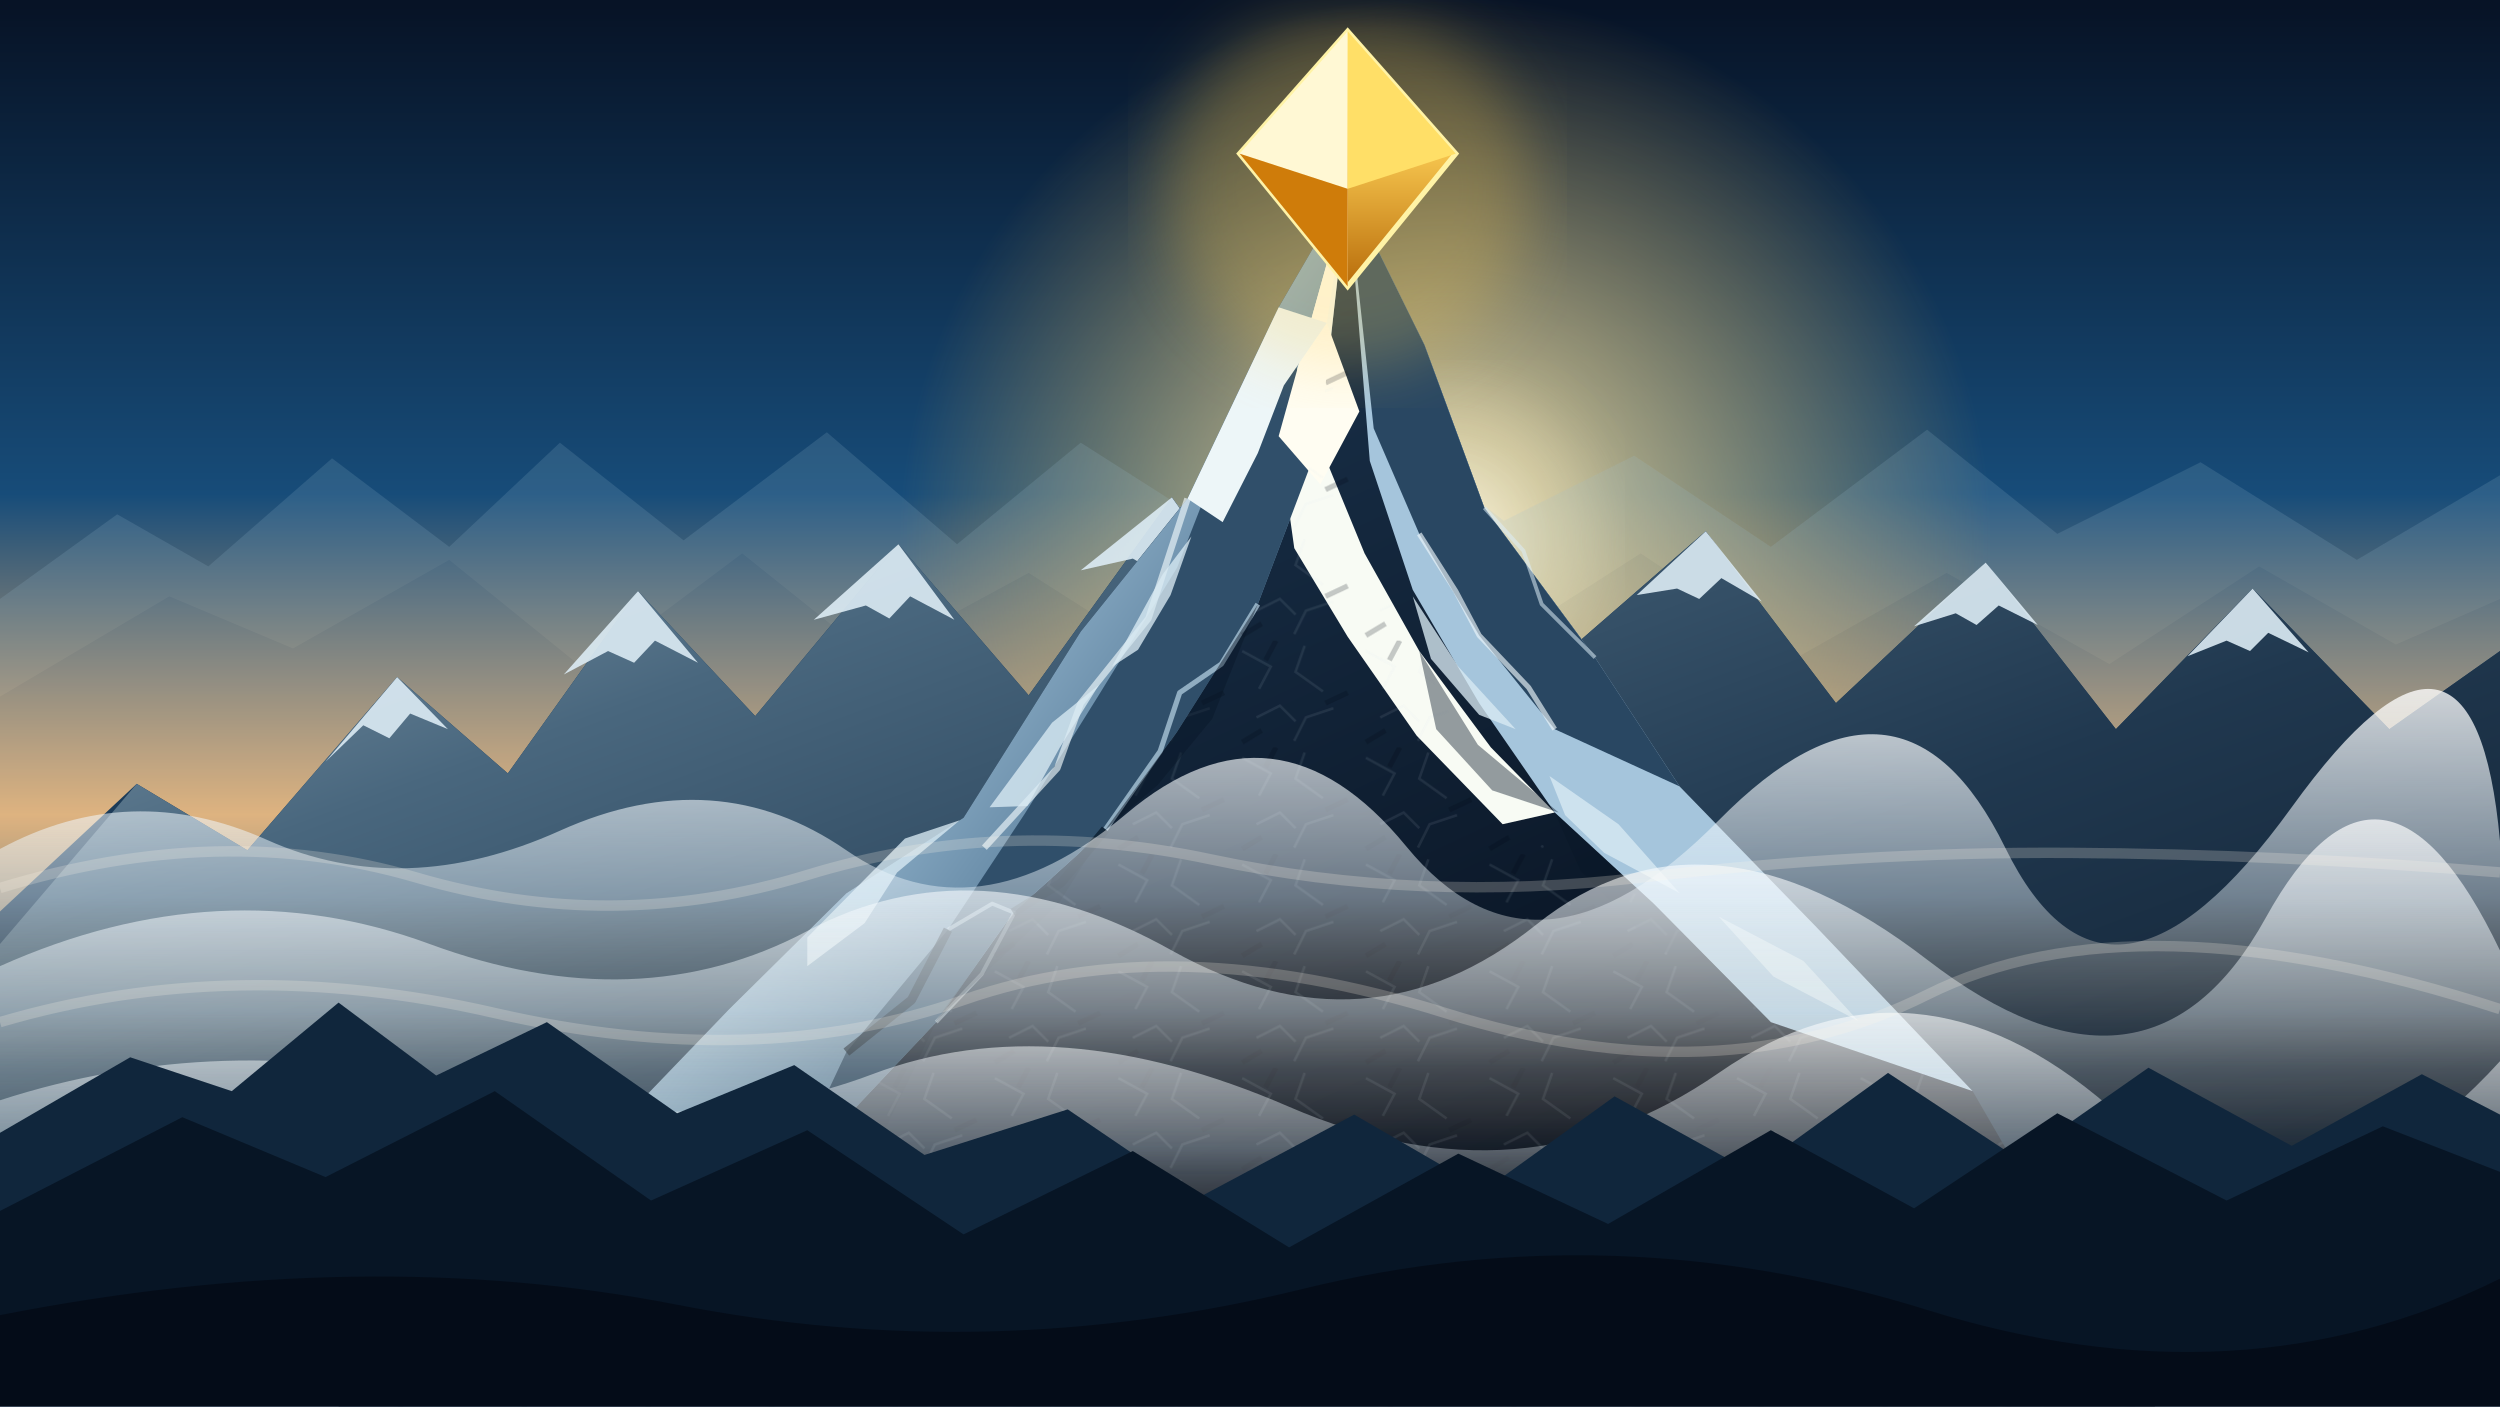
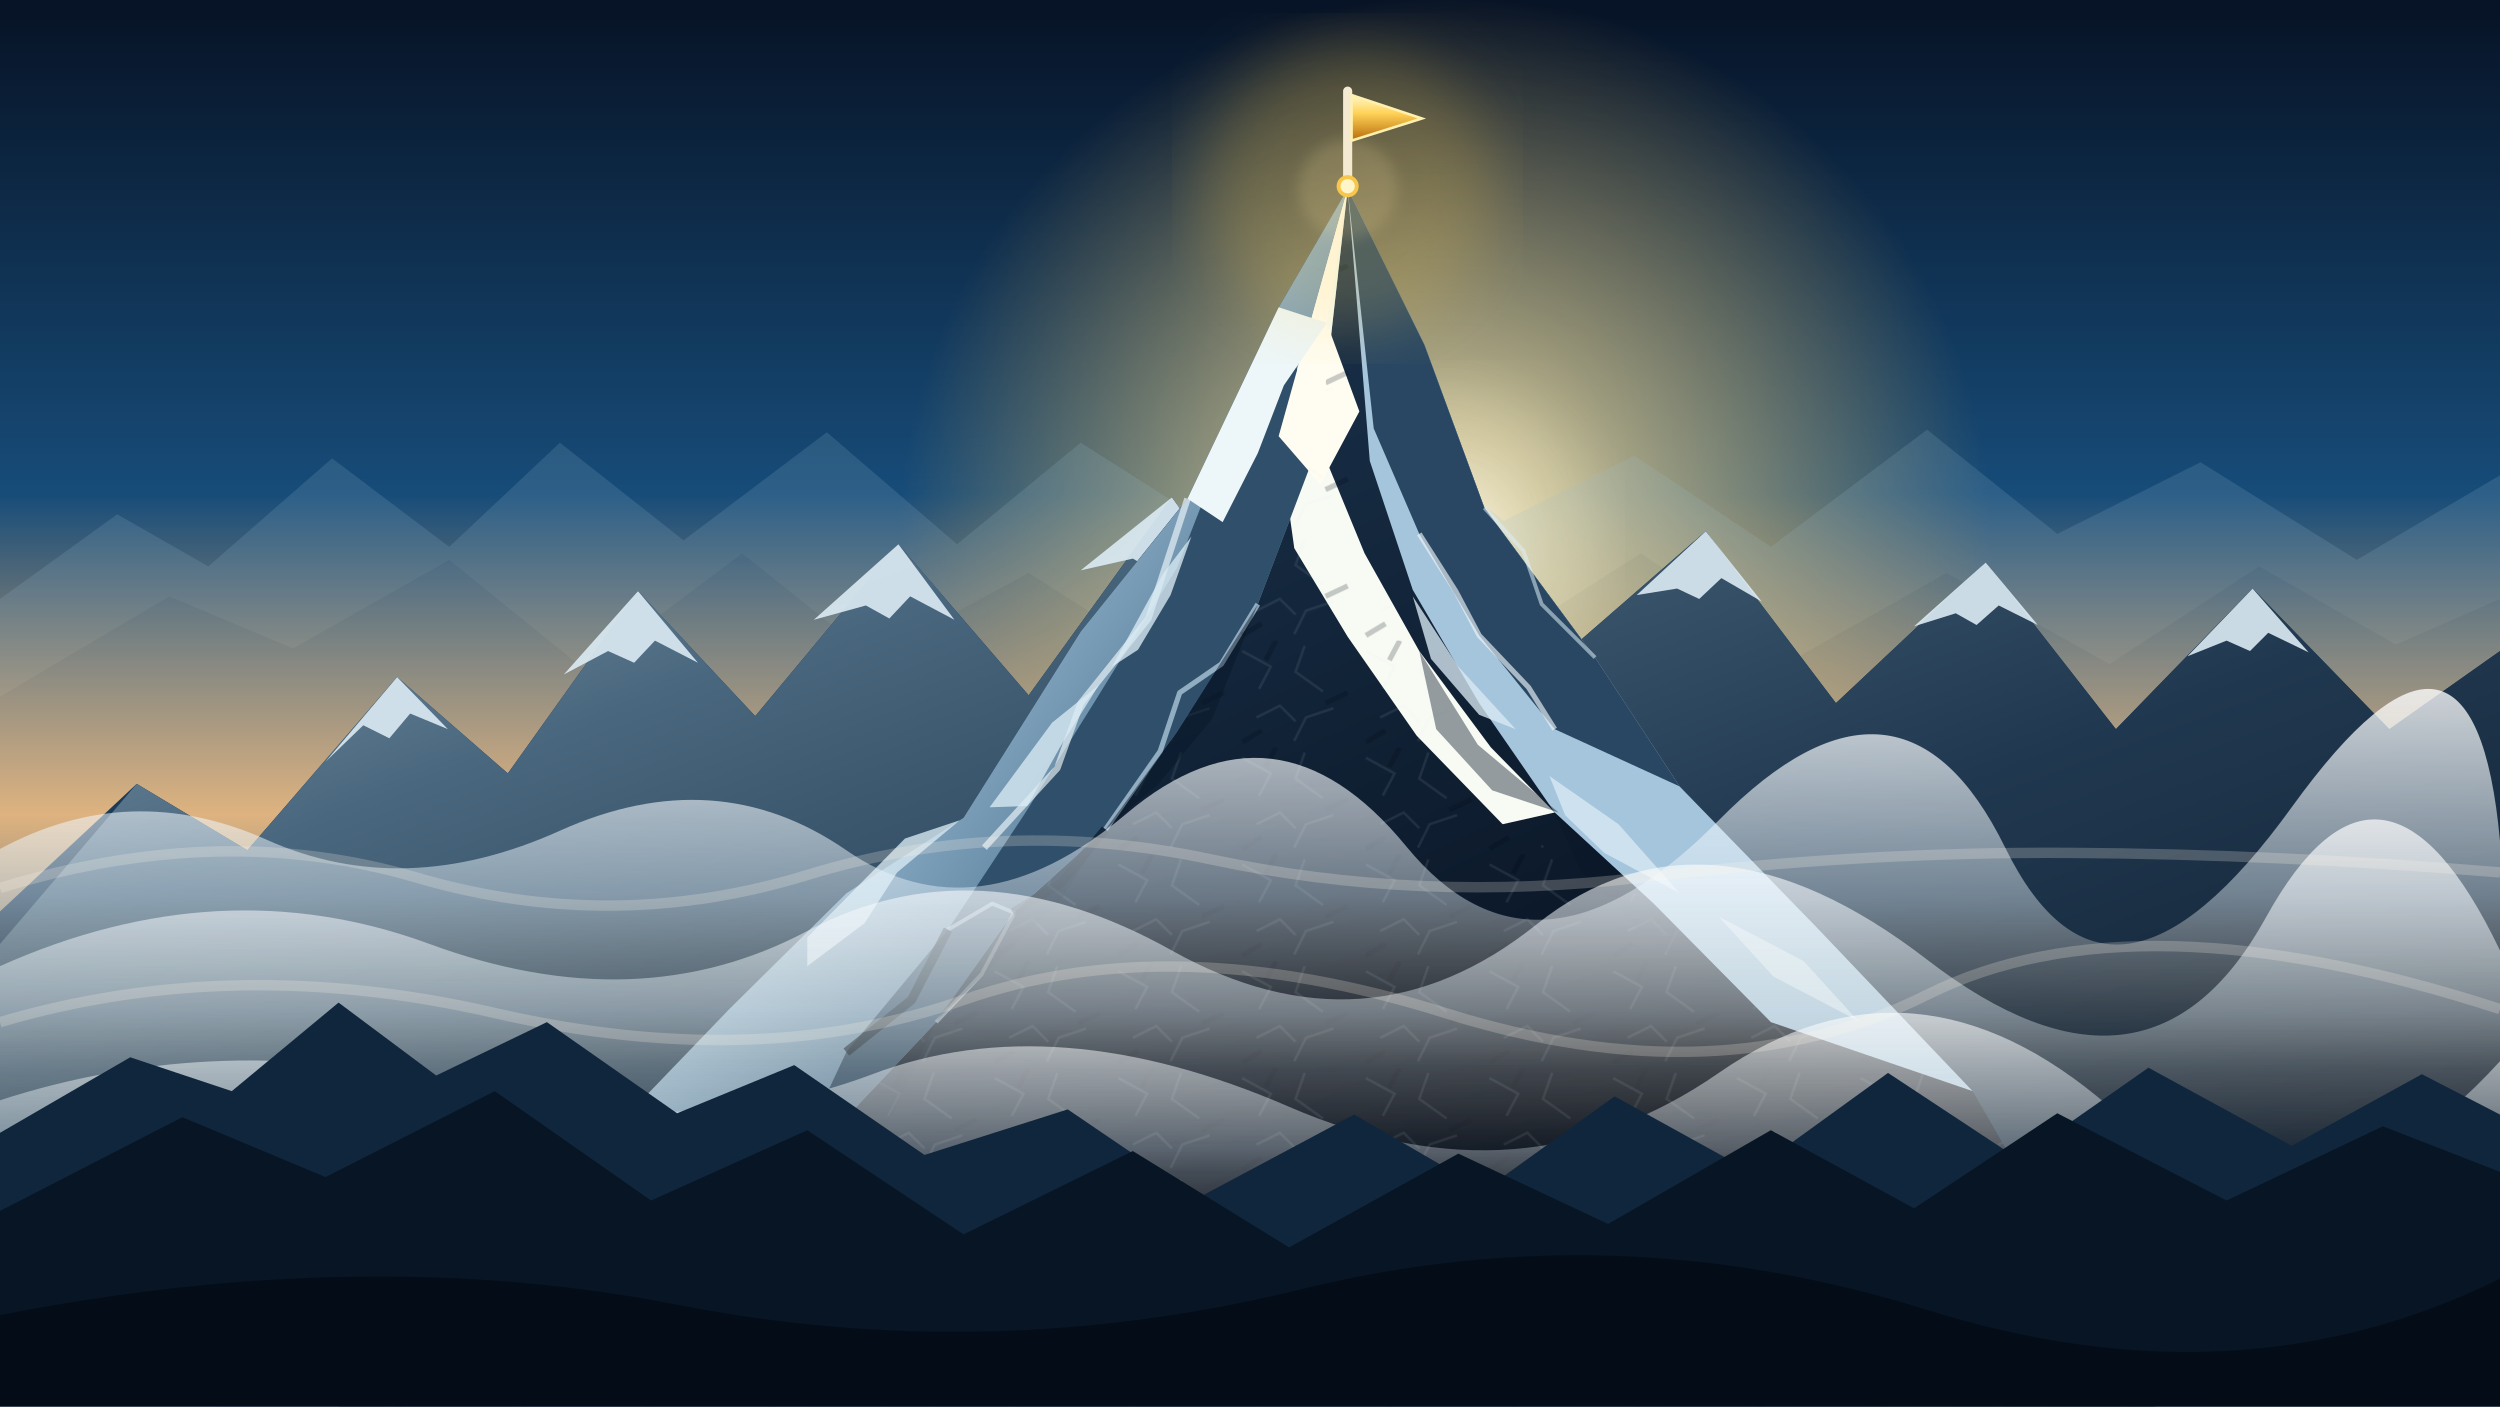
<svg xmlns="http://www.w3.org/2000/svg" width="1920" height="1080" viewBox="0 0 1920 1080">
  <defs>
    <linearGradient id="sky" x2="0" y2="1">
      <stop stop-color="#071326" />
      <stop offset=".35" stop-color="#174c79" />
      <stop offset=".58" stop-color="#f4b875" />
      <stop offset=".76" stop-color="#244b6a" />
      <stop offset="1" stop-color="#081323" />
    </linearGradient>
    <radialGradient id="sun">
      <stop stop-color="#fffce9" stop-opacity=".98" />
      <stop offset=".2" stop-color="#ffe4a0" stop-opacity=".75" />
      <stop offset="1" stop-color="#ffbd45" stop-opacity="0" />
    </radialGradient>
    <linearGradient id="ice" x1="0" y1="0" x2="1" y2="1">
      <stop stop-color="#f8fdff" />
      <stop offset=".22" stop-color="#d4e7f3" />
      <stop offset=".48" stop-color="#8caec7" />
      <stop offset=".75" stop-color="#3b607f" />
      <stop offset="1" stop-color="#172e49" />
    </linearGradient>
    <linearGradient id="litrock" x1="0" y1="0" x2="1" y2="1">
      <stop stop-color="#91a9b9" />
      <stop offset=".25" stop-color="#49677e" />
      <stop offset=".56" stop-color="#20384f" />
      <stop offset="1" stop-color="#081321" />
    </linearGradient>
    <linearGradient id="shadowrock" x1="0" y1="0" x2=".7" y2="1">
      <stop stop-color="#45637a" />
      <stop offset=".35" stop-color="#172d45" />
      <stop offset="1" stop-color="#030914" />
    </linearGradient>
    <linearGradient id="gold" x2="0" y2="1">
      <stop stop-color="#fff9c6" />
      <stop offset=".4" stop-color="#ffd258" />
      <stop offset="1" stop-color="#b86c0a" />
    </linearGradient>
    <linearGradient id="cloud" x2="0" y2="1">
      <stop stop-color="#fff" stop-opacity=".78" />
      <stop offset=".55" stop-color="#e8f3fa" stop-opacity=".42" />
      <stop offset="1" stop-color="#f7c58b" stop-opacity="0" />
    </linearGradient>
    <filter id="haze">
      <feGaussianBlur stdDeviation="18" />
    </filter>
    <filter id="soft">
      <feGaussianBlur stdDeviation="5" />
    </filter>
    <filter id="glow">
      <feGaussianBlur stdDeviation="24" />
    </filter>
    <pattern id="rockgrain" width="95" height="82" patternUnits="userSpaceOnUse">
      <path d="M4 8l22 12-9 17M52 4l-7 20 21 15M74 52l-21 7-9 18M15 59l18-9 12 12" fill="none" stroke="#d4e3ee" stroke-opacity=".12" stroke-width="2" />
      <path d="M30 0l-8 15m63 25l-17 8M4 78l15-9" fill="none" stroke="#020914" stroke-opacity=".28" stroke-width="4" />
    </pattern>
  </defs>
  <rect width="1920" height="1080" fill="url(#sky)" />
  <circle cx="1110" cy="415" r="420" fill="url(#sun)" />
  <circle cx="1110" cy="415" r="115" fill="#fff4cf" opacity=".25" filter="url(#glow)" />
  <g fill="#9dbed2" opacity=".17">
    <path d="M0 460L90 395 160 435 255 352 345 420 430 340 525 415 635 332 735 418 830 340 940 410 1050 320 1155 400 1255 350 1360 420 1480 330 1580 410 1690 355 1810 430 1920 365V720H0Z" />
    <path d="M0 535L130 458 225 498 345 430 450 515 570 425 670 505 790 440 900 510 1020 430 1135 505 1260 425 1380 505 1495 440 1620 510 1735 435 1840 495 1920 460V770H0Z" fill="#6e98b7" />
  </g>
  <path d="M0 700L105 602 190 653 305 520 390 594 490 454 580 550 690 418 790 534 900 382 1000 520 1105 366 1210 495 1310 408 1410 540 1525 432 1625 560 1730 452 1835 560 1920 500V1080H0Z" fill="#1c3b58" />
  <path d="M0 725L105 602 190 653 305 520 390 594 490 454 580 550 690 418 790 534 900 382 1000 520 1105 366 1210 495 1310 408 1410 540 1525 432 1625 560 1730 452 1835 560 1920 500V1080H0Z" fill="url(#litrock)" />
  <g fill="#dcebf4" opacity=".9">
    <path d="M250 585l55-65 39 40-29-12-16 19-20-10z" />
    <path d="M433 518l57-64 46 55-33-17-16 17-20-9z" />
    <path d="M625 476l65-58 43 58-34-18-16 17-18-10z" />
    <path d="M830 438l70-56 42 59-33-19-20 18-19-11z" />
    <path d="M1045 420l60-54 42 53-30-15-15 14-18-9z" />
    <path d="M1257 457l53-49 43 54-31-18-17 16-17-8z" />
    <path d="M1470 481l55-49 40 48-30-15-17 15-16-9z" />
    <path d="M1680 504l50-52 43 49-31-15-14 14-18-8z" />
  </g>
  <path d="M260 1080L435 905 560 775 650 686 740 628 830 485 912 383 982 236 1035 145 1094 265 1140 390 1225 505 1290 604 1395 712 1515 838 1655 1080Z" fill="url(#shadowrock)" />
  <path d="M435 905L560 775 650 686 740 628 830 485 912 383 982 236 1035 145 1013 340 966 464 904 562 849 637 778 701 719 785 637 872 570 978Z" fill="url(#ice)" />
  <path d="M1035 145L1094 265 1140 390 1225 505 1290 604 1395 712 1515 838 1360 785 1270 694 1194 624 1136 540 1085 453 1052 354Z" fill="#a5c5dc" />
  <path d="M1035 145L1013 340 1048 425 1090 500 1145 574 1194 624 1154 633 1088 565 1035 489 994 421 982 335Z" fill="#f8fbf4" />
  <path d="M982 236L1013 340 966 464 904 562 849 637 778 701 719 785 637 872 570 978 650 808 728 714 787 625 845 532 904 436Z" fill="#304f6a" />
  <path d="M1035 145L1094 265 1140 390 1225 505 1290 604 1194 560 1136 488 1090 410 1055 329Z" fill="#294762" />
  <path d="M1035 145L1019 248 1044 316 1014 372 982 335Z" fill="#fffdf2" />
  <path d="M912 383L982 236 1019 248 986 296 966 348 939 401Z" fill="#edf6f8" />
  <g fill="none" stroke-linejoin="round">
    <path d="M912 383L882 475 830 540 812 590 756 651" stroke="#eff8fb" stroke-opacity=".65" stroke-width="5" />
    <path d="M966 464L938 510 906 532 891 577 849 637" stroke="#b9d5e6" stroke-opacity=".7" stroke-width="4" />
    <path d="M728 714L762 694 779 701 754 748 719 785" stroke="#d4e8f1" stroke-opacity=".48" stroke-width="3" />
    <path d="M1090 410L1118 454 1136 488 1174 528 1194 560" stroke="#edf6fa" stroke-opacity=".65" stroke-width="4" />
    <path d="M1140 390L1170 423 1184 464 1225 505" stroke="#dcecf5" stroke-opacity=".55" stroke-width="3" />
    <path d="M650 808L700 768 728 714M778 701L815 678 849 637" stroke="#081827" stroke-opacity=".7" stroke-width="7" />
  </g>
  <path d="M260 1080L435 905 570 978 637 872 719 785 778 701 849 637 904 562 966 464 1013 340 1035 145 1048 425 1090 500 1154 633 1270 694 1360 785 1515 838 1655 1080Z" fill="url(#rockgrain)" opacity=".75" />
  <g fill="#d9eaf3" opacity=".78">
    <path d="M620 720l75-76 42-14-48 40-25 39-44 33z" />
    <path d="M760 620l48-65 36-29-30 48-25 45z" />
    <path d="M854 512l39-71 22-29-16 45-25 42z" />
    <path d="M1085 458l35 54 44 48-28-11-37-43z" />
    <path d="M1190 596l53 37 47 53-58-31-30-29z" />
    <path d="M1320 704l65 34 42 46-65-34z" />
  </g>
  <g fill="#071525" opacity=".42">
    <path d="M575 978l62-106 82-87-39 82-54 69z" />
    <path d="M718 785l61-84 70-64-36 57-54 51z" />
    <path d="M849 637l55-75 62-98-35 88-42 51z" />
    <path d="M1090 500l45 72 62 52-51-17-43-47z" />
    <path d="M1194 624l76 70 90 91-93-62-53-54z" />
  </g>
-   <circle cx="1035" cy="145" r="140" fill="#ffcf50" opacity=".25" filter="url(#glow)" />
-   <path d="M1035 24L1118 118 1035 220 952 118Z" fill="url(#gold)" stroke="#fff3a6" stroke-width="4" />
-   <path d="M1035 24L1035 220 952 118Z" fill="#fff8d4" />
-   <path d="M1035 24L1118 118 1035 145Z" fill="#ffdf67" />
-   <path d="M952 118L1035 145 1035 220Z" fill="#cf7c0a" />
+   <circle cx="1035" cy="145" r="112" fill="#ffcf50" opacity=".20" filter="url(#glow)" />
+   <circle cx="1035" cy="145" r="38" fill="#ffe7a0" opacity=".16" filter="url(#soft)" />
+   <path d="M1035 143L1035 70" fill="none" stroke="#f4ead1" stroke-width="7" stroke-linecap="round" />
+   <path d="M1038 73L1092 91L1038 108Z" fill="url(#gold)" stroke="#fff0b0" stroke-width="2" />
+   <circle cx="1035" cy="143" r="7" fill="#fff5c8" stroke="#f8c64b" stroke-width="3" />
  <g fill="url(#cloud)">
    <path d="M0 652Q100 598 205 645T430 638T650 653T865 625T1080 650T1320 630T1540 651T1760 620T1920 646V820H0Z" />
    <path d="M0 742Q170 666 330 725T620 715T900 730T1180 710T1480 737T1740 705T1920 730V900H0Z" opacity=".9" />
    <path d="M0 845Q170 790 350 834T670 825T990 850T1320 824T1620 850T1920 815V970H0Z" opacity=".75" />
  </g>
  <g fill="none" stroke="#fff7e9" stroke-opacity=".22" stroke-width="8">
    <path d="M0 682Q170 630 320 674T620 672T930 660T1260 674T1590 655T1920 670" />
    <path d="M0 785Q180 732 380 778T740 768T1110 778T1480 764T1920 775" />
  </g>
  <path d="M0 870L100 812 178 838 260 770 335 826 420 785 520 855 610 818 710 887 820 852 920 920 1040 856 1140 914 1240 842 1345 900 1450 824 1550 890 1650 820 1760 880 1860 825 1920 856V1080H0Z" fill="#10263c" />
  <path d="M0 930L140 858 250 904 380 838 500 922 620 868 740 948 870 884 990 958 1120 886 1235 940 1360 868 1470 928 1580 855 1710 922 1830 865 1920 900V1080H0Z" fill="#071525" />
  <path d="M0 1010Q280 955 520 1002T1000 990T1480 1006T1920 982V1080H0Z" fill="#030914" opacity=".72" />
</svg>
